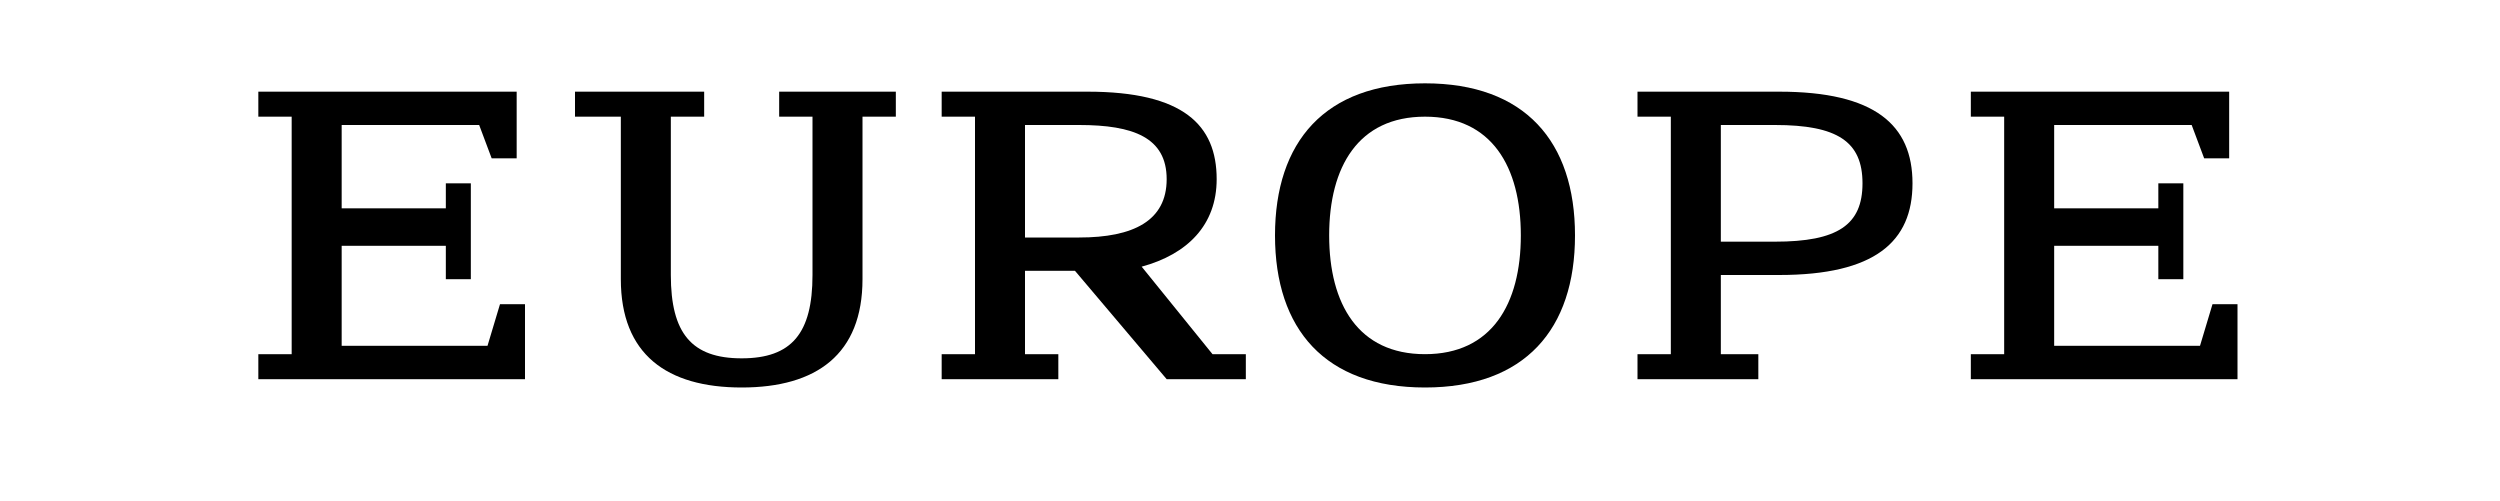
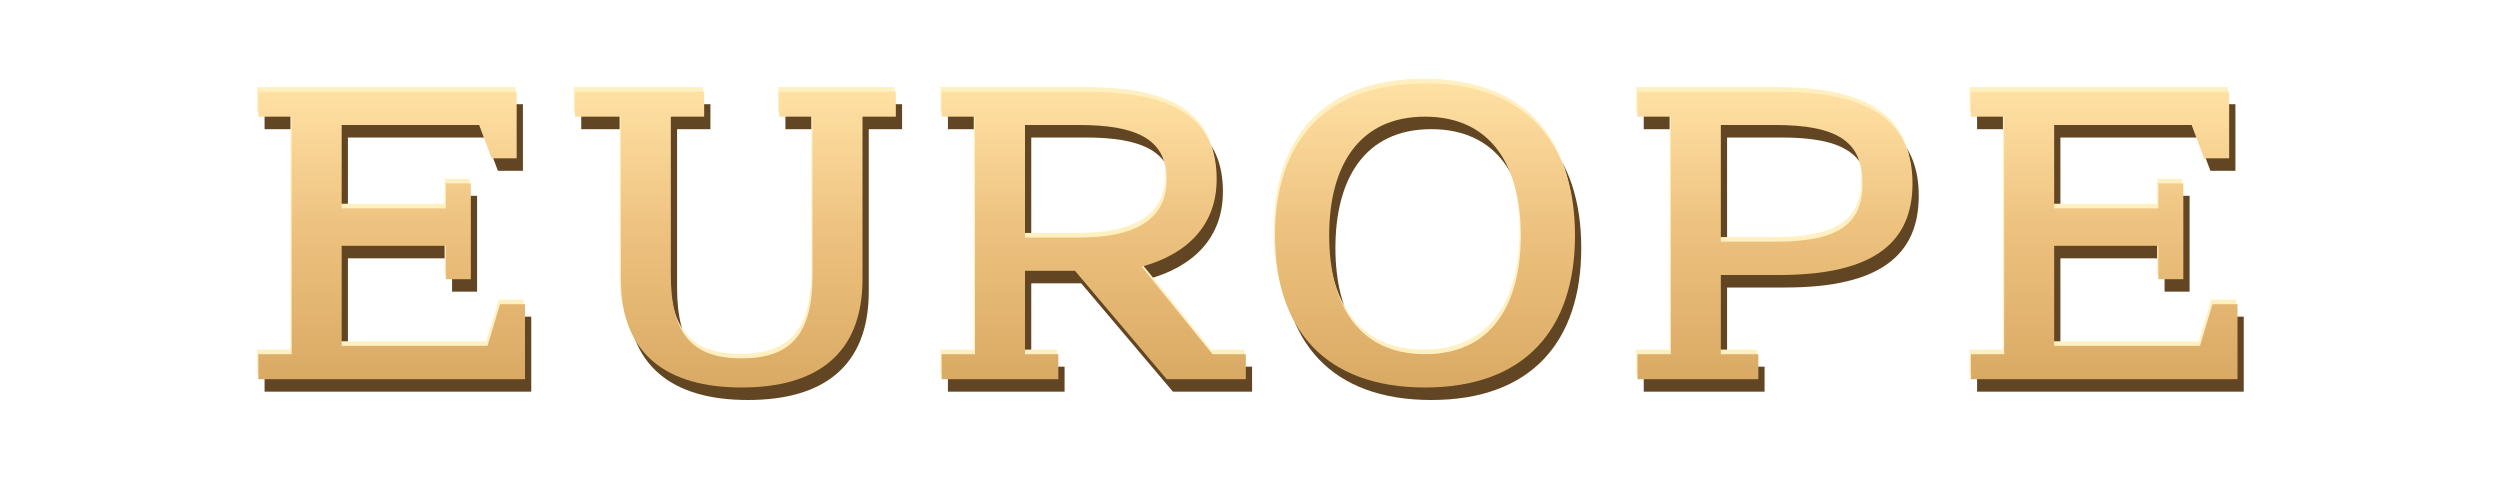
- <svg xmlns="http://www.w3.org/2000/svg" width="600" height="120" viewBox="0 0 600 120" fill="currentColor" aria-hidden="true" focusable="false">
-   <g transform="translate(62 22)">
-     <path d="M0 0h62v16h-6l-3-8H20v20h25v-6h6v23h-6v-8H20v24h35l3-10h6v18H0v-6h8V6H0Z" />
-     <path d="M76 0h31v6h-8v38c0 14 5 20 17 20s17-6 17-20V6h-8V0h28v6h-8v39c0 18-11 26-29 26S87 63 87 45V6H76Z" />
-     <path fill-rule="evenodd" d="M164 0h35c23 0 31 8 31 21 0 11-7 18-18 21l17 21h8v6h-19l-22-26h-12v20h8v6h-28v-6h8V6h-8ZM184 8v27h13c13 0 21-4 21-14S210 8 197 8Z" />
-     <path fill-rule="evenodd" d="M280-2c24 0 36 14 36 36.5S304 71 280 71s-36-14-36-36.5S256-2 280-2ZM280 6c-16 0-23 12-23 28.5S264 63 280 63s23-12 23-28.5S296 6 280 6Z" />
-     <path fill-rule="evenodd" d="M331 0h34c23 0 32 8 32 22s-9 22-32 22h-14v19h9v6h-29v-6h8V6h-8ZM351 8v28h13c15 0 21-4 21-14s-6-14-21-14Z" />
-     <path d="M411 0h62v16h-6l-3-8h-33v20h25v-6h6v23h-6v-8h-25v24h35l3-10h6v18h-64v-6h8V6h-8Z" />
-   </g>
+ <svg xmlns="http://www.w3.org/2000/svg" width="600" height="120" viewBox="0 0 600 120" aria-hidden="true" focusable="false">
+   <defs>
+     <linearGradient id="europe-gold" x1="0" y1="0" x2="0" y2="1">
+       <stop stop-color="#FFE1A4" />
+       <stop offset=".48" stop-color="#EDC17E" />
+       <stop offset="1" stop-color="#D9AA64" />
+     </linearGradient>
+     <g id="europe-letter-paths">
+       <path d="M0 0h62v16h-6l-3-8H20v20h25v-6h6v23h-6v-8H20v24h35l3-10h6v18H0v-6h8V6H0Z" />
+       <path d="M76 0h31v6h-8v38c0 14 5 20 17 20s17-6 17-20V6h-8V0h28v6h-8v39c0 18-11 26-29 26S87 63 87 45V6H76Z" />
+       <path fill-rule="evenodd" d="M164 0h35c23 0 31 8 31 21 0 11-7 18-18 21l17 21h8v6h-19l-22-26h-12v20h8v6h-28v-6h8V6h-8ZM184 8v27h13c13 0 21-4 21-14S210 8 197 8Z" />
+       <path fill-rule="evenodd" d="M280-2c24 0 36 14 36 36.5S304 71 280 71s-36-14-36-36.5S256-2 280-2ZM280 6c-16 0-23 12-23 28.5S264 63 280 63s23-12 23-28.5S296 6 280 6Z" />
+       <path fill-rule="evenodd" d="M331 0h34c23 0 32 8 32 22s-9 22-32 22h-14v19h9v6h-29v-6h8V6h-8ZM351 8v28h13c15 0 21-4 21-14s-6-14-21-14Z" />
+       <path d="M411 0h62v16h-6l-3-8h-33v20h25v-6h6v23h-6v-8h-25v24h35l3-10h6v18h-64v-6h8V6h-8Z" />
+     </g>
+   </defs>
+   <use href="#europe-letter-paths" transform="translate(63.5 25)" fill="#624522" />
+   <use href="#europe-letter-paths" transform="translate(61.7 20.9)" fill="#FFF0C2" />
+   <use href="#europe-letter-paths" transform="translate(62 22)" fill="url(#europe-gold)" />
</svg>
